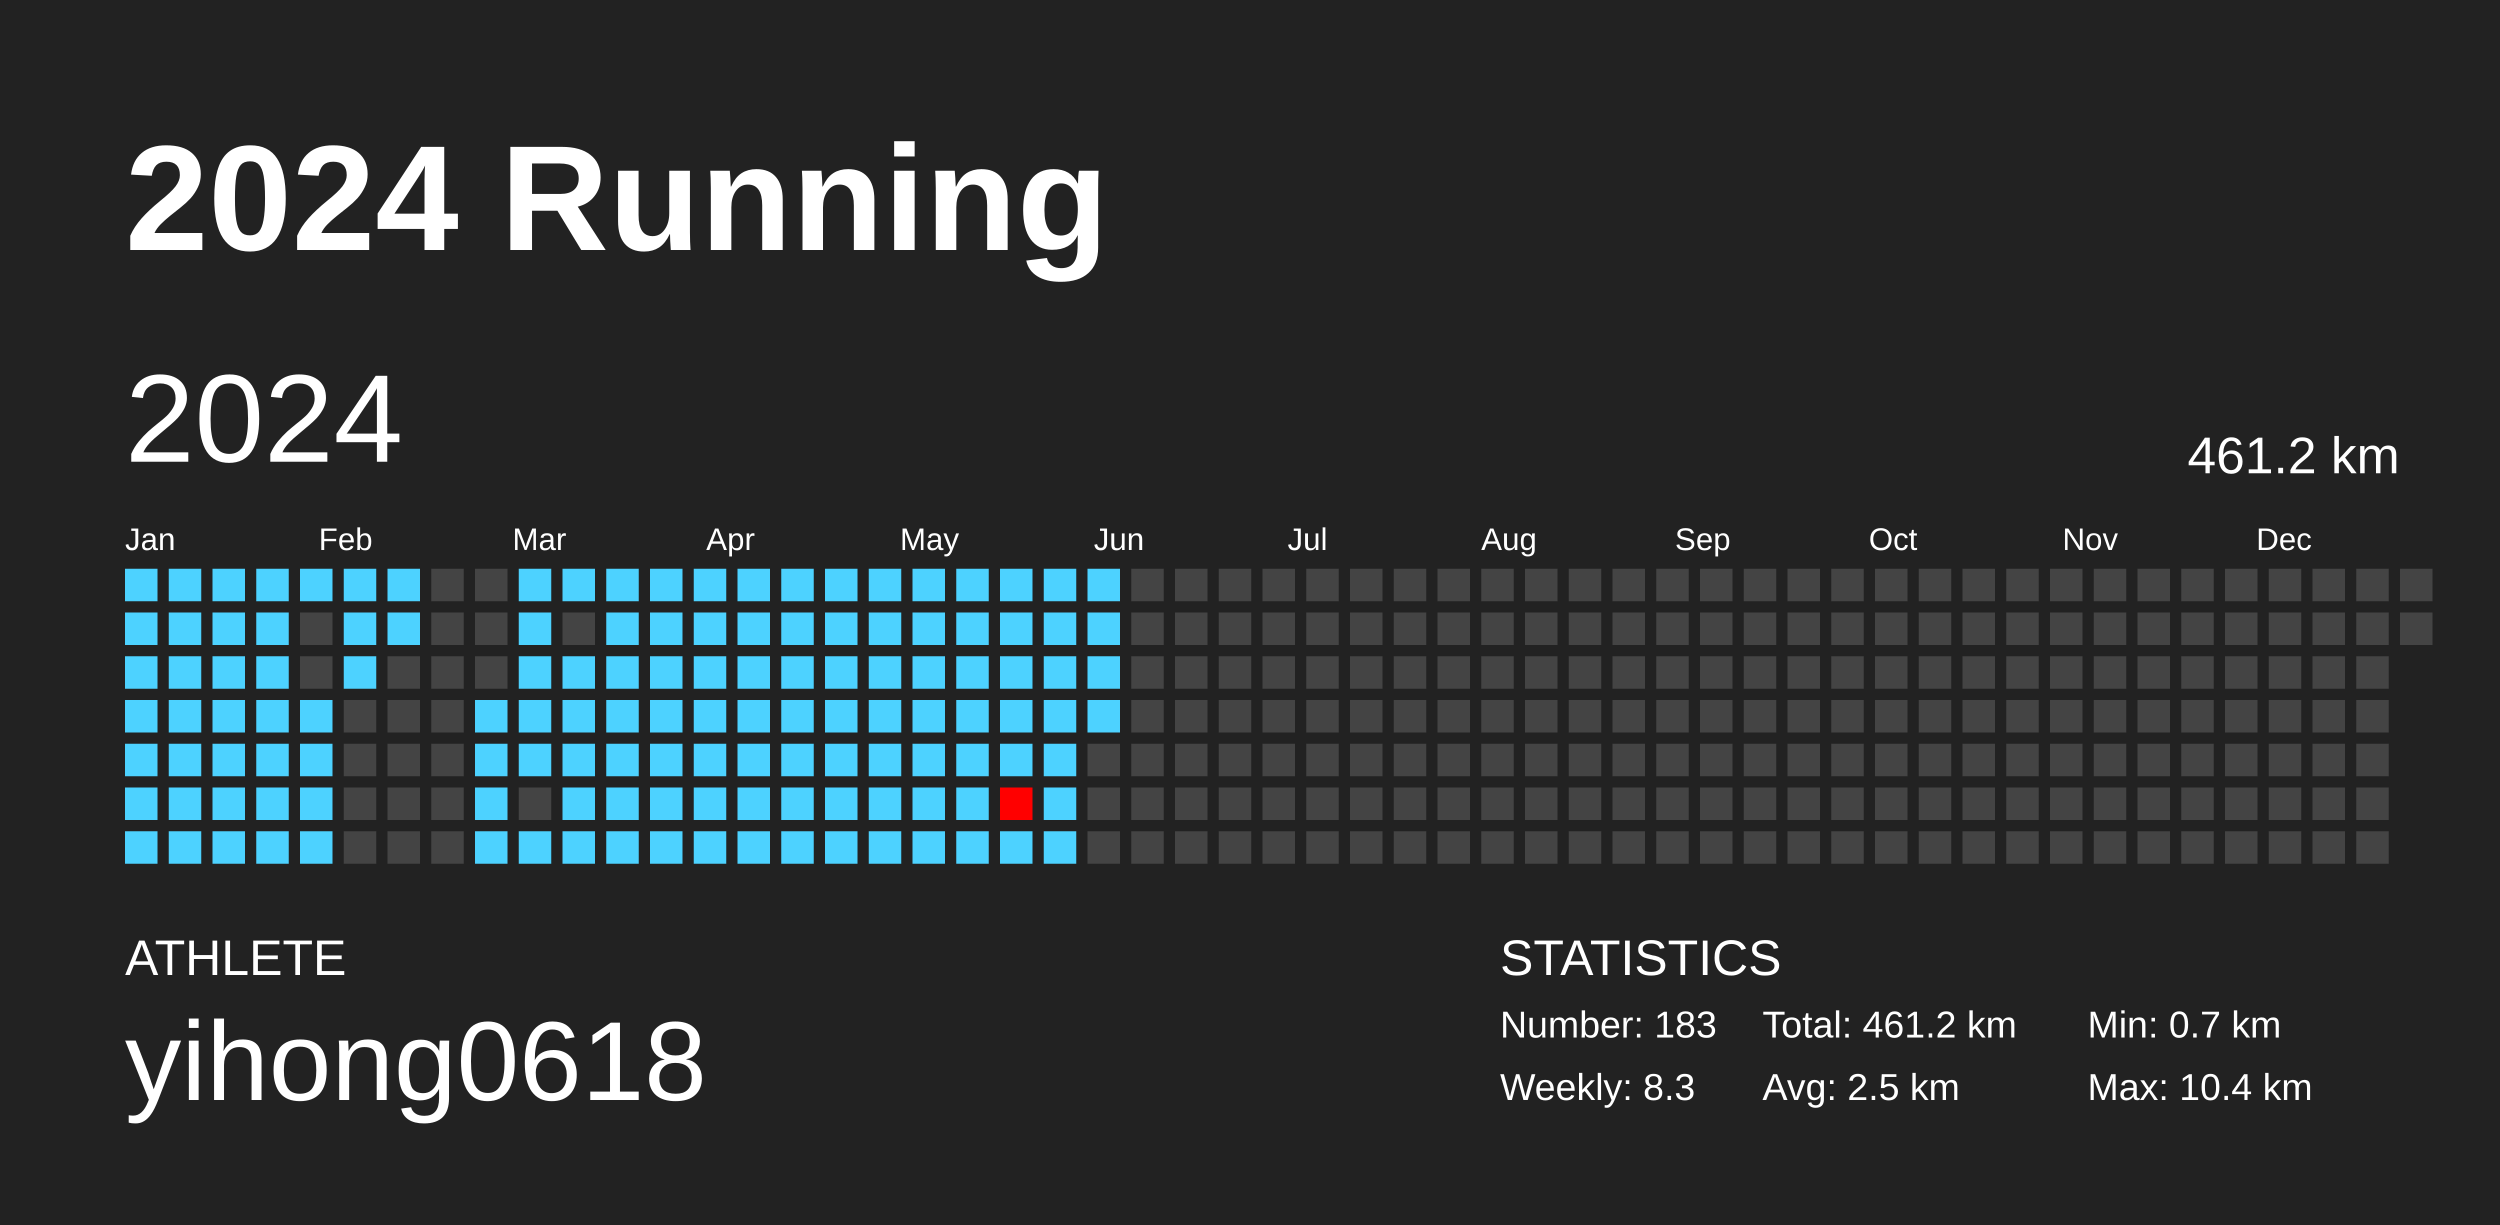
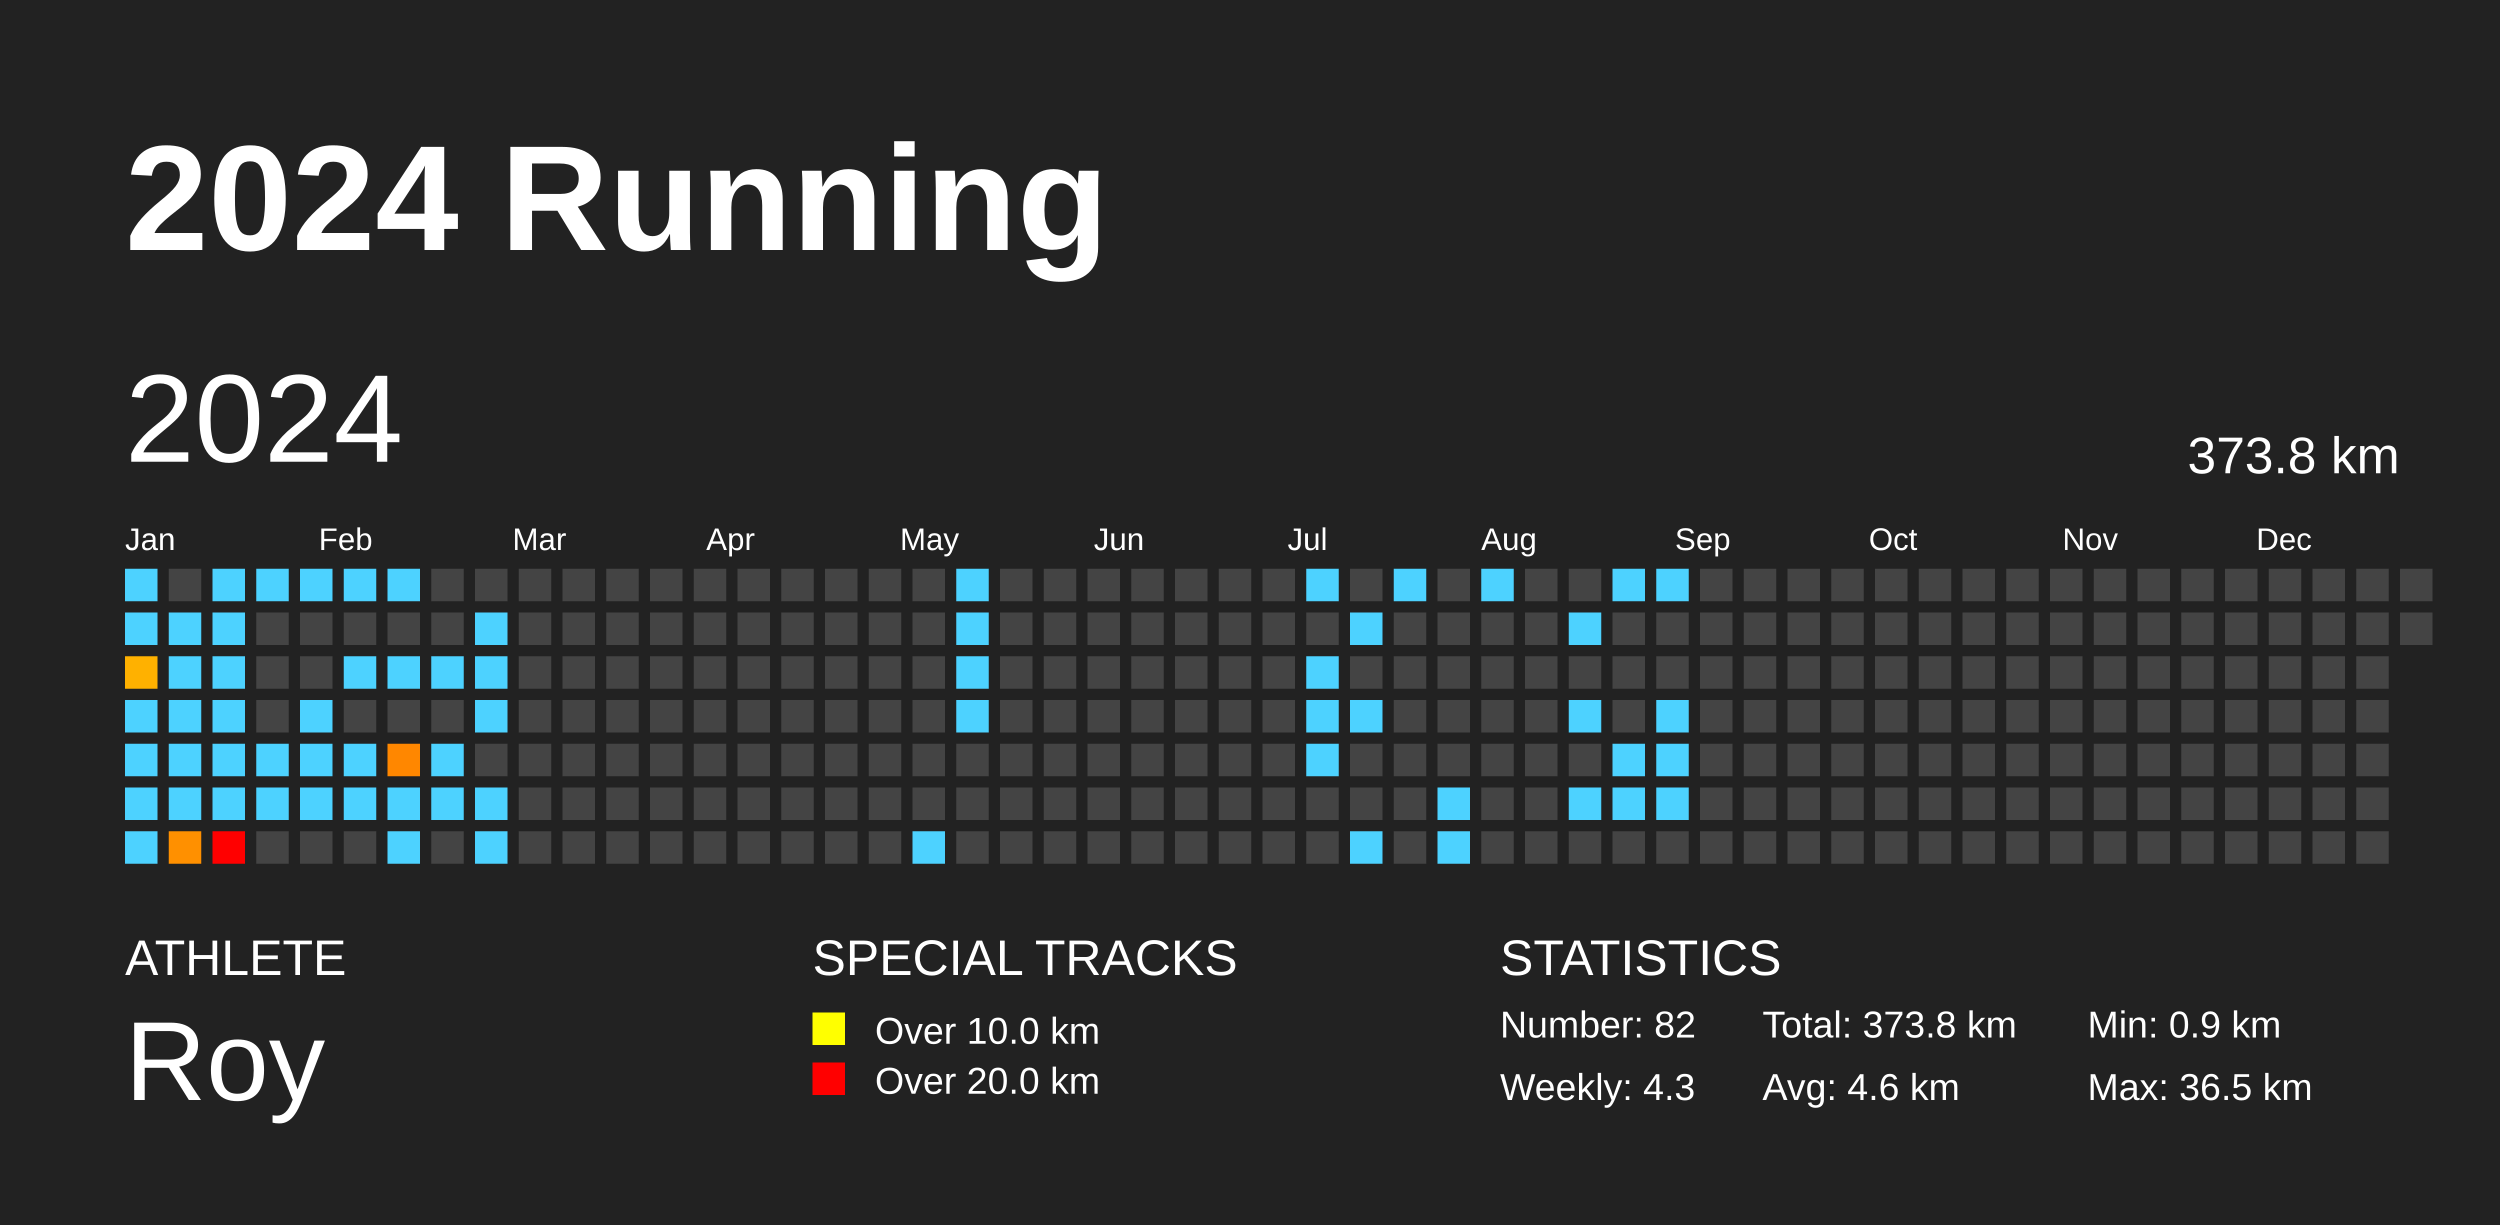
<svg xmlns="http://www.w3.org/2000/svg" baseProfile="full" height="98mm" version="1.1" viewBox="0,0,200,98" width="200mm">
  <defs />
  <rect fill="#222222" height="98" width="200" x="0" y="0" />
  <text fill="#FFFFFF" style="font-size:12px; font-family:Arial; font-weight:bold;" x="10" y="20">2024 Running</text>
  <text fill="#FFFFFF" style="font-size:4px; font-family:Arial" x="10" y="78">ATHLETE</text>
-   <text fill="#FFFFFF" style="font-size:9px; font-family:Arial" x="10" y="88">yihong0618</text>
+   <text fill="#FFFFFF" style="font-size:9px; font-family:Arial" x="10" y="88">Roy</text>
+   <text fill="#FFFFFF" style="font-size:4px; font-family:Arial" x="65" y="78">SPECIAL TRACKS</text>
+   <rect fill="yellow" height="2.6" width="2.6" x="65" y="81" />
+   <text fill="#FFFFFF" style="font-size:3px; font-family:Arial" x="70" y="83.5">Over 10.0 km</text>
+   <rect fill="red" height="2.6" width="2.6" x="65" y="85" />
+   <text fill="#FFFFFF" style="font-size:3px; font-family:Arial" x="70" y="87.5">Over 20.0 km</text>
  <text fill="#FFFFFF" style="font-size:4px; font-family:Arial" x="120" y="78">STATISTICS</text>
-   <text fill="#FFFFFF" style="font-size:3px; font-family:Arial" x="120" y="83">Number: 183</text>
-   <text fill="#FFFFFF" style="font-size:3px; font-family:Arial" x="120" y="88">Weekly: 8.3</text>
-   <text fill="#FFFFFF" style="font-size:3px; font-family:Arial" x="141" y="83">Total: 461.2 km</text>
-   <text fill="#FFFFFF" style="font-size:3px; font-family:Arial" x="141" y="88">Avg: 2.5 km</text>
-   <text fill="#FFFFFF" style="font-size:3px; font-family:Arial" x="167" y="83">Min: 0.7 km</text>
-   <text fill="#FFFFFF" style="font-size:3px; font-family:Arial" x="167" y="88">Max: 10.4 km</text>
+   <text fill="#FFFFFF" style="font-size:3px; font-family:Arial" x="120" y="83">Number: 82</text>
+   <text fill="#FFFFFF" style="font-size:3px; font-family:Arial" x="120" y="88">Weekly: 4.3</text>
+   <text fill="#FFFFFF" style="font-size:3px; font-family:Arial" x="141" y="83">Total: 373.8 km</text>
+   <text fill="#FFFFFF" style="font-size:3px; font-family:Arial" x="141" y="88">Avg: 4.6 km</text>
+   <text fill="#FFFFFF" style="font-size:3px; font-family:Arial" x="167" y="83">Min: 0.9 km</text>
+   <text fill="#FFFFFF" style="font-size:3px; font-family:Arial" x="167" y="88">Max: 36.5 km</text>
  <text dominant-baseline="hanging" fill="#FFFFFF" style="font-size:10.0px; font-family:Arial;" x="10" y="30">2024</text>
-   <text dominant-baseline="hanging" fill="#FFFFFF" style="font-size:4.125px; font-family:Arial;" x="175" y="35">461.2 km</text>
+   <text dominant-baseline="hanging" fill="#FFFFFF" style="font-size:4.125px; font-family:Arial;" x="175" y="35">373.8 km</text>
  <text fill="#FFFFFF" style="font-size:2.5px; font-family:Arial" x="10.0" y="44">Jan</text>
  <text fill="#FFFFFF" style="font-size:2.5px; font-family:Arial" x="25.5" y="44">Feb</text>
  <text fill="#FFFFFF" style="font-size:2.5px; font-family:Arial" x="41.0" y="44">Mar</text>
  <text fill="#FFFFFF" style="font-size:2.5px; font-family:Arial" x="56.5" y="44">Apr</text>
  <text fill="#FFFFFF" style="font-size:2.5px; font-family:Arial" x="72.0" y="44">May</text>
  <text fill="#FFFFFF" style="font-size:2.5px; font-family:Arial" x="87.5" y="44">Jun</text>
  <text fill="#FFFFFF" style="font-size:2.5px; font-family:Arial" x="103.0" y="44">Jul</text>
  <text fill="#FFFFFF" style="font-size:2.5px; font-family:Arial" x="118.5" y="44">Aug</text>
  <text fill="#FFFFFF" style="font-size:2.5px; font-family:Arial" x="134.0" y="44">Sep</text>
  <text fill="#FFFFFF" style="font-size:2.5px; font-family:Arial" x="149.5" y="44">Oct</text>
  <text fill="#FFFFFF" style="font-size:2.5px; font-family:Arial" x="165.0" y="44">Nov</text>
  <text fill="#FFFFFF" style="font-size:2.5px; font-family:Arial" x="180.5" y="44">Dec</text>
  <rect fill="#4dd2ff" height="2.6" width="2.6" x="10.0" y="45.5" />
  <rect fill="#4dd2ff" height="2.6" width="2.6" x="10.0" y="49.0" />
-   <rect fill="#4dd2ff" height="2.6" width="2.6" x="10.0" y="52.5" />
+   <rect fill="#ffb100" height="2.6" width="2.6" x="10.0" y="52.5" />
  <rect fill="#4dd2ff" height="2.6" width="2.6" x="10.0" y="56.0" />
  <rect fill="#4dd2ff" height="2.6" width="2.6" x="10.0" y="59.5" />
  <rect fill="#4dd2ff" height="2.6" width="2.6" x="10.0" y="63.0" />
  <rect fill="#4dd2ff" height="2.6" width="2.6" x="10.0" y="66.5" />
-   <rect fill="#4dd2ff" height="2.6" width="2.6" x="13.5" y="45.5" />
+   <rect fill="#444444" height="2.6" width="2.6" x="13.5" y="45.5" />
  <rect fill="#4dd2ff" height="2.6" width="2.6" x="13.5" y="49.0" />
  <rect fill="#4dd2ff" height="2.6" width="2.6" x="13.5" y="52.5" />
  <rect fill="#4dd2ff" height="2.6" width="2.6" x="13.5" y="56.0" />
  <rect fill="#4dd2ff" height="2.6" width="2.6" x="13.5" y="59.5" />
  <rect fill="#4dd2ff" height="2.6" width="2.6" x="13.5" y="63.0" />
-   <rect fill="#4dd2ff" height="2.6" width="2.6" x="13.5" y="66.5" />
+   <rect fill="#ff9000" height="2.6" width="2.6" x="13.5" y="66.5" />
  <rect fill="#4dd2ff" height="2.6" width="2.6" x="17.0" y="45.5" />
  <rect fill="#4dd2ff" height="2.6" width="2.6" x="17.0" y="49.0" />
  <rect fill="#4dd2ff" height="2.6" width="2.6" x="17.0" y="52.5" />
  <rect fill="#4dd2ff" height="2.6" width="2.6" x="17.0" y="56.0" />
  <rect fill="#4dd2ff" height="2.6" width="2.6" x="17.0" y="59.5" />
  <rect fill="#4dd2ff" height="2.6" width="2.6" x="17.0" y="63.0" />
-   <rect fill="#4dd2ff" height="2.6" width="2.6" x="17.0" y="66.5" />
+   <rect fill="red" height="2.6" width="2.6" x="17.0" y="66.5" />
  <rect fill="#4dd2ff" height="2.6" width="2.6" x="20.5" y="45.5" />
-   <rect fill="#4dd2ff" height="2.6" width="2.6" x="20.5" y="49.0" />
-   <rect fill="#4dd2ff" height="2.6" width="2.6" x="20.5" y="52.5" />
-   <rect fill="#4dd2ff" height="2.6" width="2.6" x="20.5" y="56.0" />
+   <rect fill="#444444" height="2.6" width="2.6" x="20.5" y="49.0" />
+   <rect fill="#444444" height="2.6" width="2.6" x="20.5" y="52.5" />
+   <rect fill="#444444" height="2.6" width="2.6" x="20.5" y="56.0" />
  <rect fill="#4dd2ff" height="2.6" width="2.6" x="20.5" y="59.5" />
  <rect fill="#4dd2ff" height="2.6" width="2.6" x="20.5" y="63.0" />
-   <rect fill="#4dd2ff" height="2.6" width="2.6" x="20.5" y="66.5" />
+   <rect fill="#444444" height="2.6" width="2.6" x="20.5" y="66.5" />
  <rect fill="#4dd2ff" height="2.6" width="2.6" x="24.0" y="45.5" />
  <rect fill="#444444" height="2.6" width="2.6" x="24.0" y="49.0" />
  <rect fill="#444444" height="2.6" width="2.6" x="24.0" y="52.5" />
  <rect fill="#4dd2ff" height="2.6" width="2.6" x="24.0" y="56.0" />
  <rect fill="#4dd2ff" height="2.6" width="2.6" x="24.0" y="59.5" />
  <rect fill="#4dd2ff" height="2.6" width="2.6" x="24.0" y="63.0" />
-   <rect fill="#4dd2ff" height="2.6" width="2.6" x="24.0" y="66.5" />
+   <rect fill="#444444" height="2.6" width="2.6" x="24.0" y="66.5" />
  <rect fill="#4dd2ff" height="2.6" width="2.6" x="27.5" y="45.5" />
-   <rect fill="#4dd2ff" height="2.6" width="2.6" x="27.5" y="49.0" />
+   <rect fill="#444444" height="2.6" width="2.6" x="27.5" y="49.0" />
  <rect fill="#4dd2ff" height="2.6" width="2.6" x="27.5" y="52.5" />
  <rect fill="#444444" height="2.6" width="2.6" x="27.5" y="56.0" />
-   <rect fill="#444444" height="2.6" width="2.6" x="27.5" y="59.5" />
-   <rect fill="#444444" height="2.6" width="2.6" x="27.5" y="63.0" />
+   <rect fill="#4dd2ff" height="2.6" width="2.6" x="27.5" y="59.5" />
+   <rect fill="#4dd2ff" height="2.6" width="2.6" x="27.5" y="63.0" />
  <rect fill="#444444" height="2.6" width="2.6" x="27.5" y="66.5" />
  <rect fill="#4dd2ff" height="2.6" width="2.6" x="31.0" y="45.5" />
-   <rect fill="#4dd2ff" height="2.6" width="2.6" x="31.0" y="49.0" />
-   <rect fill="#444444" height="2.6" width="2.6" x="31.0" y="52.5" />
+   <rect fill="#444444" height="2.6" width="2.6" x="31.0" y="49.0" />
+   <rect fill="#4dd2ff" height="2.6" width="2.6" x="31.0" y="52.5" />
  <rect fill="#444444" height="2.6" width="2.6" x="31.0" y="56.0" />
-   <rect fill="#444444" height="2.6" width="2.6" x="31.0" y="59.5" />
-   <rect fill="#444444" height="2.6" width="2.6" x="31.0" y="63.0" />
-   <rect fill="#444444" height="2.6" width="2.6" x="31.0" y="66.5" />
+   <rect fill="#ff8700" height="2.6" width="2.6" x="31.0" y="59.5" />
+   <rect fill="#4dd2ff" height="2.6" width="2.6" x="31.0" y="63.0" />
+   <rect fill="#4dd2ff" height="2.6" width="2.6" x="31.0" y="66.5" />
  <rect fill="#444444" height="2.6" width="2.6" x="34.5" y="45.5" />
  <rect fill="#444444" height="2.6" width="2.6" x="34.5" y="49.0" />
-   <rect fill="#444444" height="2.6" width="2.6" x="34.5" y="52.5" />
+   <rect fill="#4dd2ff" height="2.6" width="2.6" x="34.5" y="52.5" />
  <rect fill="#444444" height="2.6" width="2.6" x="34.5" y="56.0" />
-   <rect fill="#444444" height="2.6" width="2.6" x="34.5" y="59.5" />
-   <rect fill="#444444" height="2.6" width="2.6" x="34.5" y="63.0" />
+   <rect fill="#4dd2ff" height="2.6" width="2.6" x="34.5" y="59.5" />
+   <rect fill="#4dd2ff" height="2.6" width="2.6" x="34.5" y="63.0" />
  <rect fill="#444444" height="2.6" width="2.6" x="34.5" y="66.5" />
  <rect fill="#444444" height="2.6" width="2.6" x="38.0" y="45.5" />
-   <rect fill="#444444" height="2.6" width="2.6" x="38.0" y="49.0" />
-   <rect fill="#444444" height="2.6" width="2.6" x="38.0" y="52.5" />
+   <rect fill="#4dd2ff" height="2.6" width="2.6" x="38.0" y="49.0" />
+   <rect fill="#4dd2ff" height="2.6" width="2.6" x="38.0" y="52.5" />
  <rect fill="#4dd2ff" height="2.6" width="2.6" x="38.0" y="56.0" />
-   <rect fill="#4dd2ff" height="2.6" width="2.6" x="38.0" y="59.5" />
+   <rect fill="#444444" height="2.6" width="2.6" x="38.0" y="59.5" />
  <rect fill="#4dd2ff" height="2.6" width="2.6" x="38.0" y="63.0" />
  <rect fill="#4dd2ff" height="2.6" width="2.6" x="38.0" y="66.5" />
-   <rect fill="#4dd2ff" height="2.6" width="2.6" x="41.5" y="45.5" />
-   <rect fill="#4dd2ff" height="2.6" width="2.6" x="41.5" y="49.0" />
-   <rect fill="#4dd2ff" height="2.6" width="2.6" x="41.5" y="52.5" />
-   <rect fill="#4dd2ff" height="2.6" width="2.6" x="41.5" y="56.0" />
-   <rect fill="#4dd2ff" height="2.6" width="2.6" x="41.5" y="59.5" />
+   <rect fill="#444444" height="2.6" width="2.6" x="41.5" y="45.5" />
+   <rect fill="#444444" height="2.6" width="2.6" x="41.5" y="49.0" />
+   <rect fill="#444444" height="2.6" width="2.6" x="41.5" y="52.5" />
+   <rect fill="#444444" height="2.6" width="2.6" x="41.5" y="56.0" />
+   <rect fill="#444444" height="2.6" width="2.6" x="41.5" y="59.5" />
  <rect fill="#444444" height="2.6" width="2.6" x="41.5" y="63.0" />
-   <rect fill="#4dd2ff" height="2.6" width="2.6" x="41.5" y="66.5" />
-   <rect fill="#4dd2ff" height="2.6" width="2.6" x="45.0" y="45.5" />
+   <rect fill="#444444" height="2.6" width="2.6" x="41.5" y="66.5" />
+   <rect fill="#444444" height="2.6" width="2.6" x="45.0" y="45.5" />
  <rect fill="#444444" height="2.6" width="2.6" x="45.0" y="49.0" />
-   <rect fill="#4dd2ff" height="2.6" width="2.6" x="45.0" y="52.5" />
-   <rect fill="#4dd2ff" height="2.6" width="2.6" x="45.0" y="56.0" />
-   <rect fill="#4dd2ff" height="2.6" width="2.6" x="45.0" y="59.5" />
-   <rect fill="#4dd2ff" height="2.6" width="2.6" x="45.0" y="63.0" />
-   <rect fill="#4dd2ff" height="2.6" width="2.6" x="45.0" y="66.5" />
-   <rect fill="#4dd2ff" height="2.6" width="2.6" x="48.5" y="45.5" />
-   <rect fill="#4dd2ff" height="2.6" width="2.6" x="48.5" y="49.0" />
-   <rect fill="#4dd2ff" height="2.6" width="2.6" x="48.5" y="52.5" />
-   <rect fill="#4dd2ff" height="2.6" width="2.6" x="48.5" y="56.0" />
-   <rect fill="#4dd2ff" height="2.6" width="2.6" x="48.5" y="59.5" />
-   <rect fill="#4dd2ff" height="2.6" width="2.6" x="48.5" y="63.0" />
-   <rect fill="#4dd2ff" height="2.6" width="2.6" x="48.5" y="66.5" />
-   <rect fill="#4dd2ff" height="2.6" width="2.6" x="52.0" y="45.5" />
-   <rect fill="#4dd2ff" height="2.6" width="2.6" x="52.0" y="49.0" />
-   <rect fill="#4dd2ff" height="2.6" width="2.6" x="52.0" y="52.5" />
-   <rect fill="#4dd2ff" height="2.6" width="2.6" x="52.0" y="56.0" />
-   <rect fill="#4dd2ff" height="2.6" width="2.6" x="52.0" y="59.5" />
-   <rect fill="#4dd2ff" height="2.6" width="2.6" x="52.0" y="63.0" />
-   <rect fill="#4dd2ff" height="2.6" width="2.6" x="52.0" y="66.5" />
-   <rect fill="#4dd2ff" height="2.6" width="2.6" x="55.5" y="45.5" />
-   <rect fill="#4dd2ff" height="2.6" width="2.6" x="55.5" y="49.0" />
-   <rect fill="#4dd2ff" height="2.6" width="2.6" x="55.5" y="52.5" />
-   <rect fill="#4dd2ff" height="2.6" width="2.6" x="55.5" y="56.0" />
-   <rect fill="#4dd2ff" height="2.6" width="2.6" x="55.5" y="59.5" />
-   <rect fill="#4dd2ff" height="2.6" width="2.6" x="55.5" y="63.0" />
-   <rect fill="#4dd2ff" height="2.6" width="2.6" x="55.5" y="66.5" />
-   <rect fill="#4dd2ff" height="2.6" width="2.6" x="59.0" y="45.5" />
-   <rect fill="#4dd2ff" height="2.6" width="2.6" x="59.0" y="49.0" />
-   <rect fill="#4dd2ff" height="2.6" width="2.6" x="59.0" y="52.5" />
-   <rect fill="#4dd2ff" height="2.6" width="2.6" x="59.0" y="56.0" />
-   <rect fill="#4dd2ff" height="2.6" width="2.6" x="59.0" y="59.5" />
-   <rect fill="#4dd2ff" height="2.6" width="2.6" x="59.0" y="63.0" />
-   <rect fill="#4dd2ff" height="2.6" width="2.6" x="59.0" y="66.5" />
-   <rect fill="#4dd2ff" height="2.6" width="2.6" x="62.5" y="45.5" />
-   <rect fill="#4dd2ff" height="2.6" width="2.6" x="62.5" y="49.0" />
-   <rect fill="#4dd2ff" height="2.6" width="2.6" x="62.5" y="52.5" />
-   <rect fill="#4dd2ff" height="2.6" width="2.6" x="62.5" y="56.0" />
-   <rect fill="#4dd2ff" height="2.6" width="2.6" x="62.5" y="59.5" />
-   <rect fill="#4dd2ff" height="2.6" width="2.6" x="62.5" y="63.0" />
-   <rect fill="#4dd2ff" height="2.6" width="2.6" x="62.5" y="66.5" />
-   <rect fill="#4dd2ff" height="2.6" width="2.6" x="66.0" y="45.5" />
-   <rect fill="#4dd2ff" height="2.6" width="2.6" x="66.0" y="49.0" />
-   <rect fill="#4dd2ff" height="2.6" width="2.6" x="66.0" y="52.5" />
-   <rect fill="#4dd2ff" height="2.6" width="2.6" x="66.0" y="56.0" />
-   <rect fill="#4dd2ff" height="2.6" width="2.6" x="66.0" y="59.5" />
-   <rect fill="#4dd2ff" height="2.6" width="2.6" x="66.0" y="63.0" />
-   <rect fill="#4dd2ff" height="2.6" width="2.6" x="66.0" y="66.5" />
-   <rect fill="#4dd2ff" height="2.6" width="2.6" x="69.5" y="45.5" />
-   <rect fill="#4dd2ff" height="2.6" width="2.6" x="69.5" y="49.0" />
-   <rect fill="#4dd2ff" height="2.6" width="2.6" x="69.5" y="52.5" />
-   <rect fill="#4dd2ff" height="2.6" width="2.6" x="69.5" y="56.0" />
-   <rect fill="#4dd2ff" height="2.6" width="2.6" x="69.5" y="59.5" />
-   <rect fill="#4dd2ff" height="2.6" width="2.6" x="69.5" y="63.0" />
-   <rect fill="#4dd2ff" height="2.6" width="2.6" x="69.5" y="66.5" />
-   <rect fill="#4dd2ff" height="2.6" width="2.6" x="73.0" y="45.5" />
-   <rect fill="#4dd2ff" height="2.6" width="2.6" x="73.0" y="49.0" />
-   <rect fill="#4dd2ff" height="2.6" width="2.6" x="73.0" y="52.5" />
-   <rect fill="#4dd2ff" height="2.6" width="2.6" x="73.0" y="56.0" />
-   <rect fill="#4dd2ff" height="2.6" width="2.6" x="73.0" y="59.5" />
-   <rect fill="#4dd2ff" height="2.6" width="2.6" x="73.0" y="63.0" />
+   <rect fill="#444444" height="2.6" width="2.6" x="45.0" y="52.5" />
+   <rect fill="#444444" height="2.6" width="2.6" x="45.0" y="56.0" />
+   <rect fill="#444444" height="2.6" width="2.6" x="45.0" y="59.5" />
+   <rect fill="#444444" height="2.6" width="2.6" x="45.0" y="63.0" />
+   <rect fill="#444444" height="2.6" width="2.6" x="45.0" y="66.5" />
+   <rect fill="#444444" height="2.6" width="2.6" x="48.5" y="45.5" />
+   <rect fill="#444444" height="2.6" width="2.6" x="48.5" y="49.0" />
+   <rect fill="#444444" height="2.6" width="2.6" x="48.5" y="52.5" />
+   <rect fill="#444444" height="2.6" width="2.6" x="48.5" y="56.0" />
+   <rect fill="#444444" height="2.6" width="2.6" x="48.5" y="59.5" />
+   <rect fill="#444444" height="2.6" width="2.6" x="48.5" y="63.0" />
+   <rect fill="#444444" height="2.6" width="2.6" x="48.5" y="66.5" />
+   <rect fill="#444444" height="2.6" width="2.6" x="52.0" y="45.5" />
+   <rect fill="#444444" height="2.6" width="2.6" x="52.0" y="49.0" />
+   <rect fill="#444444" height="2.6" width="2.6" x="52.0" y="52.5" />
+   <rect fill="#444444" height="2.6" width="2.6" x="52.0" y="56.0" />
+   <rect fill="#444444" height="2.6" width="2.6" x="52.0" y="59.5" />
+   <rect fill="#444444" height="2.6" width="2.6" x="52.0" y="63.0" />
+   <rect fill="#444444" height="2.6" width="2.6" x="52.0" y="66.5" />
+   <rect fill="#444444" height="2.6" width="2.6" x="55.5" y="45.5" />
+   <rect fill="#444444" height="2.6" width="2.6" x="55.5" y="49.0" />
+   <rect fill="#444444" height="2.6" width="2.6" x="55.5" y="52.5" />
+   <rect fill="#444444" height="2.6" width="2.6" x="55.5" y="56.0" />
+   <rect fill="#444444" height="2.6" width="2.6" x="55.5" y="59.5" />
+   <rect fill="#444444" height="2.6" width="2.6" x="55.5" y="63.0" />
+   <rect fill="#444444" height="2.6" width="2.6" x="55.5" y="66.5" />
+   <rect fill="#444444" height="2.6" width="2.6" x="59.0" y="45.5" />
+   <rect fill="#444444" height="2.6" width="2.6" x="59.0" y="49.0" />
+   <rect fill="#444444" height="2.6" width="2.6" x="59.0" y="52.5" />
+   <rect fill="#444444" height="2.6" width="2.6" x="59.0" y="56.0" />
+   <rect fill="#444444" height="2.6" width="2.6" x="59.0" y="59.5" />
+   <rect fill="#444444" height="2.6" width="2.6" x="59.0" y="63.0" />
+   <rect fill="#444444" height="2.6" width="2.6" x="59.0" y="66.5" />
+   <rect fill="#444444" height="2.6" width="2.6" x="62.5" y="45.5" />
+   <rect fill="#444444" height="2.6" width="2.6" x="62.5" y="49.0" />
+   <rect fill="#444444" height="2.6" width="2.6" x="62.5" y="52.5" />
+   <rect fill="#444444" height="2.6" width="2.6" x="62.5" y="56.0" />
+   <rect fill="#444444" height="2.6" width="2.6" x="62.5" y="59.5" />
+   <rect fill="#444444" height="2.6" width="2.6" x="62.5" y="63.0" />
+   <rect fill="#444444" height="2.6" width="2.6" x="62.5" y="66.5" />
+   <rect fill="#444444" height="2.6" width="2.6" x="66.0" y="45.5" />
+   <rect fill="#444444" height="2.6" width="2.6" x="66.0" y="49.0" />
+   <rect fill="#444444" height="2.6" width="2.6" x="66.0" y="52.5" />
+   <rect fill="#444444" height="2.6" width="2.6" x="66.0" y="56.0" />
+   <rect fill="#444444" height="2.6" width="2.6" x="66.0" y="59.5" />
+   <rect fill="#444444" height="2.6" width="2.6" x="66.0" y="63.0" />
+   <rect fill="#444444" height="2.6" width="2.6" x="66.0" y="66.5" />
+   <rect fill="#444444" height="2.6" width="2.6" x="69.5" y="45.5" />
+   <rect fill="#444444" height="2.6" width="2.6" x="69.5" y="49.0" />
+   <rect fill="#444444" height="2.6" width="2.6" x="69.5" y="52.5" />
+   <rect fill="#444444" height="2.6" width="2.6" x="69.5" y="56.0" />
+   <rect fill="#444444" height="2.6" width="2.6" x="69.5" y="59.5" />
+   <rect fill="#444444" height="2.6" width="2.6" x="69.5" y="63.0" />
+   <rect fill="#444444" height="2.6" width="2.6" x="69.5" y="66.5" />
+   <rect fill="#444444" height="2.6" width="2.6" x="73.0" y="45.5" />
+   <rect fill="#444444" height="2.6" width="2.6" x="73.0" y="49.0" />
+   <rect fill="#444444" height="2.6" width="2.6" x="73.0" y="52.5" />
+   <rect fill="#444444" height="2.6" width="2.6" x="73.0" y="56.0" />
+   <rect fill="#444444" height="2.6" width="2.6" x="73.0" y="59.5" />
+   <rect fill="#444444" height="2.6" width="2.6" x="73.0" y="63.0" />
  <rect fill="#4dd2ff" height="2.6" width="2.6" x="73.0" y="66.5" />
  <rect fill="#4dd2ff" height="2.6" width="2.6" x="76.5" y="45.5" />
  <rect fill="#4dd2ff" height="2.6" width="2.6" x="76.5" y="49.0" />
  <rect fill="#4dd2ff" height="2.6" width="2.6" x="76.5" y="52.5" />
  <rect fill="#4dd2ff" height="2.6" width="2.6" x="76.5" y="56.0" />
-   <rect fill="#4dd2ff" height="2.6" width="2.6" x="76.5" y="59.5" />
-   <rect fill="#4dd2ff" height="2.6" width="2.6" x="76.5" y="63.0" />
-   <rect fill="#4dd2ff" height="2.6" width="2.6" x="76.5" y="66.5" />
-   <rect fill="#4dd2ff" height="2.6" width="2.6" x="80.0" y="45.5" />
-   <rect fill="#4dd2ff" height="2.6" width="2.6" x="80.0" y="49.0" />
-   <rect fill="#4dd2ff" height="2.6" width="2.6" x="80.0" y="52.5" />
-   <rect fill="#4dd2ff" height="2.6" width="2.6" x="80.0" y="56.0" />
-   <rect fill="#4dd2ff" height="2.6" width="2.6" x="80.0" y="59.5" />
-   <rect fill="#ff0000" height="2.6" width="2.6" x="80.0" y="63.0" />
-   <rect fill="#4dd2ff" height="2.6" width="2.6" x="80.0" y="66.5" />
-   <rect fill="#4dd2ff" height="2.6" width="2.6" x="83.5" y="45.5" />
-   <rect fill="#4dd2ff" height="2.6" width="2.6" x="83.5" y="49.0" />
-   <rect fill="#4dd2ff" height="2.6" width="2.6" x="83.5" y="52.5" />
-   <rect fill="#4dd2ff" height="2.6" width="2.6" x="83.5" y="56.0" />
-   <rect fill="#4dd2ff" height="2.6" width="2.6" x="83.5" y="59.5" />
-   <rect fill="#4dd2ff" height="2.6" width="2.6" x="83.5" y="63.0" />
-   <rect fill="#4dd2ff" height="2.6" width="2.6" x="83.5" y="66.5" />
-   <rect fill="#4dd2ff" height="2.6" width="2.6" x="87.0" y="45.5" />
-   <rect fill="#4dd2ff" height="2.6" width="2.6" x="87.0" y="49.0" />
-   <rect fill="#4dd2ff" height="2.6" width="2.6" x="87.0" y="52.5" />
-   <rect fill="#4dd2ff" height="2.6" width="2.6" x="87.0" y="56.0" />
+   <rect fill="#444444" height="2.6" width="2.6" x="76.5" y="59.5" />
+   <rect fill="#444444" height="2.6" width="2.6" x="76.5" y="63.0" />
+   <rect fill="#444444" height="2.6" width="2.6" x="76.5" y="66.5" />
+   <rect fill="#444444" height="2.6" width="2.6" x="80.0" y="45.5" />
+   <rect fill="#444444" height="2.6" width="2.6" x="80.0" y="49.0" />
+   <rect fill="#444444" height="2.6" width="2.6" x="80.0" y="52.5" />
+   <rect fill="#444444" height="2.6" width="2.6" x="80.0" y="56.0" />
+   <rect fill="#444444" height="2.6" width="2.6" x="80.0" y="59.5" />
+   <rect fill="#444444" height="2.6" width="2.6" x="80.0" y="63.0" />
+   <rect fill="#444444" height="2.6" width="2.6" x="80.0" y="66.5" />
+   <rect fill="#444444" height="2.6" width="2.6" x="83.5" y="45.5" />
+   <rect fill="#444444" height="2.6" width="2.6" x="83.5" y="49.0" />
+   <rect fill="#444444" height="2.6" width="2.6" x="83.5" y="52.5" />
+   <rect fill="#444444" height="2.6" width="2.6" x="83.5" y="56.0" />
+   <rect fill="#444444" height="2.6" width="2.6" x="83.5" y="59.5" />
+   <rect fill="#444444" height="2.6" width="2.6" x="83.5" y="63.0" />
+   <rect fill="#444444" height="2.6" width="2.6" x="83.5" y="66.5" />
+   <rect fill="#444444" height="2.6" width="2.6" x="87.0" y="45.5" />
+   <rect fill="#444444" height="2.6" width="2.6" x="87.0" y="49.0" />
+   <rect fill="#444444" height="2.6" width="2.6" x="87.0" y="52.5" />
+   <rect fill="#444444" height="2.6" width="2.6" x="87.0" y="56.0" />
  <rect fill="#444444" height="2.6" width="2.6" x="87.0" y="59.5" />
  <rect fill="#444444" height="2.6" width="2.6" x="87.0" y="63.0" />
  <rect fill="#444444" height="2.6" width="2.6" x="87.0" y="66.5" />
  <rect fill="#444444" height="2.6" width="2.6" x="90.5" y="45.5" />
  <rect fill="#444444" height="2.6" width="2.6" x="90.5" y="49.0" />
  <rect fill="#444444" height="2.6" width="2.6" x="90.5" y="52.5" />
  <rect fill="#444444" height="2.6" width="2.6" x="90.5" y="56.0" />
  <rect fill="#444444" height="2.6" width="2.6" x="90.5" y="59.5" />
  <rect fill="#444444" height="2.6" width="2.6" x="90.5" y="63.0" />
  <rect fill="#444444" height="2.6" width="2.6" x="90.5" y="66.5" />
  <rect fill="#444444" height="2.6" width="2.6" x="94.0" y="45.5" />
  <rect fill="#444444" height="2.6" width="2.6" x="94.0" y="49.0" />
  <rect fill="#444444" height="2.6" width="2.6" x="94.0" y="52.5" />
  <rect fill="#444444" height="2.6" width="2.6" x="94.0" y="56.0" />
  <rect fill="#444444" height="2.6" width="2.6" x="94.0" y="59.5" />
  <rect fill="#444444" height="2.6" width="2.6" x="94.0" y="63.0" />
  <rect fill="#444444" height="2.6" width="2.6" x="94.0" y="66.5" />
  <rect fill="#444444" height="2.6" width="2.6" x="97.5" y="45.5" />
  <rect fill="#444444" height="2.6" width="2.6" x="97.5" y="49.0" />
  <rect fill="#444444" height="2.6" width="2.6" x="97.5" y="52.5" />
  <rect fill="#444444" height="2.6" width="2.6" x="97.5" y="56.0" />
  <rect fill="#444444" height="2.6" width="2.6" x="97.5" y="59.5" />
  <rect fill="#444444" height="2.6" width="2.6" x="97.5" y="63.0" />
  <rect fill="#444444" height="2.6" width="2.6" x="97.5" y="66.5" />
  <rect fill="#444444" height="2.6" width="2.6" x="101.0" y="45.5" />
  <rect fill="#444444" height="2.6" width="2.6" x="101.0" y="49.0" />
  <rect fill="#444444" height="2.6" width="2.6" x="101.0" y="52.5" />
  <rect fill="#444444" height="2.6" width="2.6" x="101.0" y="56.0" />
  <rect fill="#444444" height="2.6" width="2.6" x="101.0" y="59.5" />
  <rect fill="#444444" height="2.6" width="2.6" x="101.0" y="63.0" />
  <rect fill="#444444" height="2.6" width="2.6" x="101.0" y="66.5" />
-   <rect fill="#444444" height="2.6" width="2.6" x="104.5" y="45.5" />
+   <rect fill="#4dd2ff" height="2.6" width="2.6" x="104.5" y="45.5" />
  <rect fill="#444444" height="2.6" width="2.6" x="104.5" y="49.0" />
-   <rect fill="#444444" height="2.6" width="2.6" x="104.5" y="52.5" />
-   <rect fill="#444444" height="2.6" width="2.6" x="104.5" y="56.0" />
-   <rect fill="#444444" height="2.6" width="2.6" x="104.5" y="59.5" />
+   <rect fill="#4dd2ff" height="2.6" width="2.6" x="104.5" y="52.5" />
+   <rect fill="#4dd2ff" height="2.6" width="2.6" x="104.5" y="56.0" />
+   <rect fill="#4dd2ff" height="2.6" width="2.6" x="104.5" y="59.5" />
  <rect fill="#444444" height="2.6" width="2.6" x="104.5" y="63.0" />
  <rect fill="#444444" height="2.6" width="2.6" x="104.5" y="66.5" />
  <rect fill="#444444" height="2.6" width="2.6" x="108.0" y="45.5" />
-   <rect fill="#444444" height="2.6" width="2.6" x="108.0" y="49.0" />
+   <rect fill="#4dd2ff" height="2.6" width="2.6" x="108.0" y="49.0" />
  <rect fill="#444444" height="2.6" width="2.6" x="108.0" y="52.5" />
-   <rect fill="#444444" height="2.6" width="2.6" x="108.0" y="56.0" />
+   <rect fill="#4dd2ff" height="2.6" width="2.6" x="108.0" y="56.0" />
  <rect fill="#444444" height="2.6" width="2.6" x="108.0" y="59.5" />
  <rect fill="#444444" height="2.6" width="2.6" x="108.0" y="63.0" />
-   <rect fill="#444444" height="2.6" width="2.6" x="108.0" y="66.5" />
-   <rect fill="#444444" height="2.6" width="2.6" x="111.5" y="45.5" />
+   <rect fill="#4dd2ff" height="2.6" width="2.6" x="108.0" y="66.5" />
+   <rect fill="#4dd2ff" height="2.6" width="2.6" x="111.5" y="45.5" />
  <rect fill="#444444" height="2.6" width="2.6" x="111.5" y="49.0" />
  <rect fill="#444444" height="2.6" width="2.6" x="111.5" y="52.5" />
  <rect fill="#444444" height="2.6" width="2.6" x="111.5" y="56.0" />
  <rect fill="#444444" height="2.6" width="2.6" x="111.5" y="59.5" />
  <rect fill="#444444" height="2.6" width="2.6" x="111.5" y="63.0" />
  <rect fill="#444444" height="2.6" width="2.6" x="111.5" y="66.5" />
  <rect fill="#444444" height="2.6" width="2.6" x="115.0" y="45.5" />
  <rect fill="#444444" height="2.6" width="2.6" x="115.0" y="49.0" />
  <rect fill="#444444" height="2.6" width="2.6" x="115.0" y="52.5" />
  <rect fill="#444444" height="2.6" width="2.6" x="115.0" y="56.0" />
  <rect fill="#444444" height="2.6" width="2.6" x="115.0" y="59.5" />
-   <rect fill="#444444" height="2.6" width="2.6" x="115.0" y="63.0" />
-   <rect fill="#444444" height="2.6" width="2.6" x="115.0" y="66.5" />
-   <rect fill="#444444" height="2.6" width="2.6" x="118.5" y="45.5" />
+   <rect fill="#4dd2ff" height="2.6" width="2.6" x="115.0" y="63.0" />
+   <rect fill="#4dd2ff" height="2.6" width="2.6" x="115.0" y="66.5" />
+   <rect fill="#4dd2ff" height="2.6" width="2.6" x="118.5" y="45.5" />
  <rect fill="#444444" height="2.6" width="2.6" x="118.5" y="49.0" />
  <rect fill="#444444" height="2.6" width="2.6" x="118.5" y="52.5" />
  <rect fill="#444444" height="2.6" width="2.6" x="118.5" y="56.0" />
  <rect fill="#444444" height="2.6" width="2.6" x="118.5" y="59.5" />
  <rect fill="#444444" height="2.6" width="2.6" x="118.5" y="63.0" />
  <rect fill="#444444" height="2.6" width="2.6" x="118.5" y="66.5" />
  <rect fill="#444444" height="2.6" width="2.6" x="122.0" y="45.5" />
  <rect fill="#444444" height="2.6" width="2.6" x="122.0" y="49.0" />
  <rect fill="#444444" height="2.6" width="2.6" x="122.0" y="52.5" />
  <rect fill="#444444" height="2.6" width="2.6" x="122.0" y="56.0" />
  <rect fill="#444444" height="2.6" width="2.6" x="122.0" y="59.5" />
  <rect fill="#444444" height="2.6" width="2.6" x="122.0" y="63.0" />
  <rect fill="#444444" height="2.6" width="2.6" x="122.0" y="66.5" />
  <rect fill="#444444" height="2.6" width="2.6" x="125.5" y="45.5" />
-   <rect fill="#444444" height="2.6" width="2.6" x="125.5" y="49.0" />
+   <rect fill="#4dd2ff" height="2.6" width="2.6" x="125.5" y="49.0" />
  <rect fill="#444444" height="2.6" width="2.6" x="125.5" y="52.5" />
-   <rect fill="#444444" height="2.6" width="2.6" x="125.5" y="56.0" />
+   <rect fill="#4dd2ff" height="2.6" width="2.6" x="125.5" y="56.0" />
  <rect fill="#444444" height="2.6" width="2.6" x="125.5" y="59.5" />
-   <rect fill="#444444" height="2.6" width="2.6" x="125.5" y="63.0" />
+   <rect fill="#4dd2ff" height="2.6" width="2.6" x="125.5" y="63.0" />
  <rect fill="#444444" height="2.6" width="2.6" x="125.5" y="66.5" />
-   <rect fill="#444444" height="2.6" width="2.6" x="129.0" y="45.5" />
+   <rect fill="#4dd2ff" height="2.6" width="2.6" x="129.0" y="45.5" />
  <rect fill="#444444" height="2.6" width="2.6" x="129.0" y="49.0" />
  <rect fill="#444444" height="2.6" width="2.6" x="129.0" y="52.5" />
  <rect fill="#444444" height="2.6" width="2.6" x="129.0" y="56.0" />
-   <rect fill="#444444" height="2.6" width="2.6" x="129.0" y="59.5" />
-   <rect fill="#444444" height="2.6" width="2.6" x="129.0" y="63.0" />
+   <rect fill="#4dd2ff" height="2.6" width="2.6" x="129.0" y="59.5" />
+   <rect fill="#4dd2ff" height="2.6" width="2.6" x="129.0" y="63.0" />
  <rect fill="#444444" height="2.6" width="2.6" x="129.0" y="66.5" />
-   <rect fill="#444444" height="2.6" width="2.6" x="132.5" y="45.5" />
+   <rect fill="#4dd2ff" height="2.6" width="2.6" x="132.5" y="45.5" />
  <rect fill="#444444" height="2.6" width="2.6" x="132.5" y="49.0" />
  <rect fill="#444444" height="2.6" width="2.6" x="132.5" y="52.5" />
-   <rect fill="#444444" height="2.6" width="2.6" x="132.5" y="56.0" />
-   <rect fill="#444444" height="2.6" width="2.6" x="132.5" y="59.5" />
-   <rect fill="#444444" height="2.6" width="2.6" x="132.5" y="63.0" />
+   <rect fill="#4dd2ff" height="2.6" width="2.6" x="132.5" y="56.0" />
+   <rect fill="#4dd2ff" height="2.6" width="2.6" x="132.5" y="59.5" />
+   <rect fill="#4dd2ff" height="2.6" width="2.6" x="132.5" y="63.0" />
  <rect fill="#444444" height="2.6" width="2.6" x="132.5" y="66.5" />
  <rect fill="#444444" height="2.6" width="2.6" x="136.0" y="45.5" />
  <rect fill="#444444" height="2.6" width="2.6" x="136.0" y="49.0" />
  <rect fill="#444444" height="2.6" width="2.6" x="136.0" y="52.5" />
  <rect fill="#444444" height="2.6" width="2.6" x="136.0" y="56.0" />
  <rect fill="#444444" height="2.6" width="2.6" x="136.0" y="59.5" />
  <rect fill="#444444" height="2.6" width="2.6" x="136.0" y="63.0" />
  <rect fill="#444444" height="2.6" width="2.6" x="136.0" y="66.5" />
  <rect fill="#444444" height="2.6" width="2.6" x="139.5" y="45.5" />
  <rect fill="#444444" height="2.6" width="2.6" x="139.5" y="49.0" />
  <rect fill="#444444" height="2.6" width="2.6" x="139.5" y="52.5" />
  <rect fill="#444444" height="2.6" width="2.6" x="139.5" y="56.0" />
  <rect fill="#444444" height="2.6" width="2.6" x="139.5" y="59.5" />
  <rect fill="#444444" height="2.6" width="2.6" x="139.5" y="63.0" />
  <rect fill="#444444" height="2.6" width="2.6" x="139.5" y="66.5" />
  <rect fill="#444444" height="2.6" width="2.6" x="143.0" y="45.5" />
  <rect fill="#444444" height="2.6" width="2.6" x="143.0" y="49.0" />
  <rect fill="#444444" height="2.6" width="2.6" x="143.0" y="52.5" />
  <rect fill="#444444" height="2.6" width="2.6" x="143.0" y="56.0" />
  <rect fill="#444444" height="2.6" width="2.6" x="143.0" y="59.5" />
  <rect fill="#444444" height="2.6" width="2.6" x="143.0" y="63.0" />
  <rect fill="#444444" height="2.6" width="2.6" x="143.0" y="66.5" />
  <rect fill="#444444" height="2.6" width="2.6" x="146.5" y="45.5" />
  <rect fill="#444444" height="2.6" width="2.6" x="146.5" y="49.0" />
  <rect fill="#444444" height="2.6" width="2.6" x="146.5" y="52.5" />
  <rect fill="#444444" height="2.6" width="2.6" x="146.5" y="56.0" />
  <rect fill="#444444" height="2.6" width="2.6" x="146.5" y="59.5" />
  <rect fill="#444444" height="2.6" width="2.6" x="146.5" y="63.0" />
  <rect fill="#444444" height="2.6" width="2.6" x="146.5" y="66.5" />
  <rect fill="#444444" height="2.6" width="2.6" x="150.0" y="45.5" />
  <rect fill="#444444" height="2.6" width="2.6" x="150.0" y="49.0" />
  <rect fill="#444444" height="2.6" width="2.6" x="150.0" y="52.5" />
  <rect fill="#444444" height="2.6" width="2.6" x="150.0" y="56.0" />
  <rect fill="#444444" height="2.6" width="2.6" x="150.0" y="59.5" />
  <rect fill="#444444" height="2.6" width="2.6" x="150.0" y="63.0" />
  <rect fill="#444444" height="2.6" width="2.6" x="150.0" y="66.5" />
  <rect fill="#444444" height="2.6" width="2.6" x="153.5" y="45.5" />
  <rect fill="#444444" height="2.6" width="2.6" x="153.5" y="49.0" />
  <rect fill="#444444" height="2.6" width="2.6" x="153.5" y="52.5" />
  <rect fill="#444444" height="2.6" width="2.6" x="153.5" y="56.0" />
  <rect fill="#444444" height="2.6" width="2.6" x="153.5" y="59.5" />
  <rect fill="#444444" height="2.6" width="2.6" x="153.5" y="63.0" />
  <rect fill="#444444" height="2.6" width="2.6" x="153.5" y="66.5" />
  <rect fill="#444444" height="2.6" width="2.6" x="157.0" y="45.5" />
  <rect fill="#444444" height="2.6" width="2.6" x="157.0" y="49.0" />
  <rect fill="#444444" height="2.6" width="2.6" x="157.0" y="52.5" />
  <rect fill="#444444" height="2.6" width="2.6" x="157.0" y="56.0" />
  <rect fill="#444444" height="2.6" width="2.6" x="157.0" y="59.5" />
  <rect fill="#444444" height="2.6" width="2.6" x="157.0" y="63.0" />
  <rect fill="#444444" height="2.6" width="2.6" x="157.0" y="66.5" />
  <rect fill="#444444" height="2.6" width="2.6" x="160.5" y="45.5" />
  <rect fill="#444444" height="2.6" width="2.6" x="160.5" y="49.0" />
  <rect fill="#444444" height="2.6" width="2.6" x="160.5" y="52.5" />
  <rect fill="#444444" height="2.6" width="2.6" x="160.5" y="56.0" />
  <rect fill="#444444" height="2.6" width="2.6" x="160.5" y="59.5" />
  <rect fill="#444444" height="2.6" width="2.6" x="160.5" y="63.0" />
  <rect fill="#444444" height="2.6" width="2.6" x="160.5" y="66.5" />
  <rect fill="#444444" height="2.6" width="2.6" x="164.0" y="45.5" />
  <rect fill="#444444" height="2.6" width="2.6" x="164.0" y="49.0" />
  <rect fill="#444444" height="2.6" width="2.6" x="164.0" y="52.5" />
  <rect fill="#444444" height="2.6" width="2.6" x="164.0" y="56.0" />
  <rect fill="#444444" height="2.6" width="2.6" x="164.0" y="59.5" />
  <rect fill="#444444" height="2.6" width="2.6" x="164.0" y="63.0" />
  <rect fill="#444444" height="2.6" width="2.6" x="164.0" y="66.5" />
  <rect fill="#444444" height="2.6" width="2.6" x="167.5" y="45.5" />
  <rect fill="#444444" height="2.6" width="2.6" x="167.5" y="49.0" />
  <rect fill="#444444" height="2.6" width="2.6" x="167.5" y="52.5" />
  <rect fill="#444444" height="2.6" width="2.6" x="167.5" y="56.0" />
  <rect fill="#444444" height="2.6" width="2.6" x="167.5" y="59.5" />
  <rect fill="#444444" height="2.6" width="2.6" x="167.5" y="63.0" />
  <rect fill="#444444" height="2.6" width="2.6" x="167.5" y="66.5" />
  <rect fill="#444444" height="2.6" width="2.6" x="171.0" y="45.5" />
  <rect fill="#444444" height="2.6" width="2.6" x="171.0" y="49.0" />
  <rect fill="#444444" height="2.6" width="2.6" x="171.0" y="52.5" />
  <rect fill="#444444" height="2.6" width="2.6" x="171.0" y="56.0" />
  <rect fill="#444444" height="2.6" width="2.6" x="171.0" y="59.5" />
  <rect fill="#444444" height="2.6" width="2.6" x="171.0" y="63.0" />
  <rect fill="#444444" height="2.6" width="2.6" x="171.0" y="66.5" />
  <rect fill="#444444" height="2.6" width="2.6" x="174.5" y="45.5" />
  <rect fill="#444444" height="2.6" width="2.6" x="174.5" y="49.0" />
  <rect fill="#444444" height="2.6" width="2.6" x="174.5" y="52.5" />
  <rect fill="#444444" height="2.6" width="2.6" x="174.5" y="56.0" />
  <rect fill="#444444" height="2.6" width="2.6" x="174.5" y="59.5" />
  <rect fill="#444444" height="2.6" width="2.6" x="174.5" y="63.0" />
  <rect fill="#444444" height="2.6" width="2.6" x="174.5" y="66.5" />
  <rect fill="#444444" height="2.6" width="2.6" x="178.0" y="45.5" />
  <rect fill="#444444" height="2.6" width="2.6" x="178.0" y="49.0" />
  <rect fill="#444444" height="2.6" width="2.6" x="178.0" y="52.5" />
  <rect fill="#444444" height="2.6" width="2.6" x="178.0" y="56.0" />
  <rect fill="#444444" height="2.6" width="2.6" x="178.0" y="59.5" />
  <rect fill="#444444" height="2.6" width="2.6" x="178.0" y="63.0" />
  <rect fill="#444444" height="2.6" width="2.6" x="178.0" y="66.5" />
  <rect fill="#444444" height="2.6" width="2.6" x="181.5" y="45.5" />
  <rect fill="#444444" height="2.6" width="2.6" x="181.5" y="49.0" />
  <rect fill="#444444" height="2.6" width="2.6" x="181.5" y="52.5" />
  <rect fill="#444444" height="2.6" width="2.6" x="181.5" y="56.0" />
  <rect fill="#444444" height="2.6" width="2.6" x="181.5" y="59.5" />
  <rect fill="#444444" height="2.6" width="2.6" x="181.5" y="63.0" />
  <rect fill="#444444" height="2.6" width="2.6" x="181.5" y="66.5" />
  <rect fill="#444444" height="2.6" width="2.6" x="185.0" y="45.5" />
  <rect fill="#444444" height="2.6" width="2.6" x="185.0" y="49.0" />
  <rect fill="#444444" height="2.6" width="2.6" x="185.0" y="52.5" />
  <rect fill="#444444" height="2.6" width="2.6" x="185.0" y="56.0" />
  <rect fill="#444444" height="2.6" width="2.6" x="185.0" y="59.5" />
  <rect fill="#444444" height="2.6" width="2.6" x="185.0" y="63.0" />
  <rect fill="#444444" height="2.6" width="2.6" x="185.0" y="66.5" />
  <rect fill="#444444" height="2.6" width="2.6" x="188.5" y="45.5" />
  <rect fill="#444444" height="2.6" width="2.6" x="188.5" y="49.0" />
  <rect fill="#444444" height="2.6" width="2.6" x="188.5" y="52.5" />
  <rect fill="#444444" height="2.6" width="2.6" x="188.5" y="56.0" />
  <rect fill="#444444" height="2.6" width="2.6" x="188.5" y="59.5" />
  <rect fill="#444444" height="2.6" width="2.6" x="188.5" y="63.0" />
  <rect fill="#444444" height="2.6" width="2.6" x="188.5" y="66.5" />
  <rect fill="#444444" height="2.6" width="2.6" x="192.0" y="45.5" />
  <rect fill="#444444" height="2.6" width="2.6" x="192.0" y="49.0" />
</svg>
